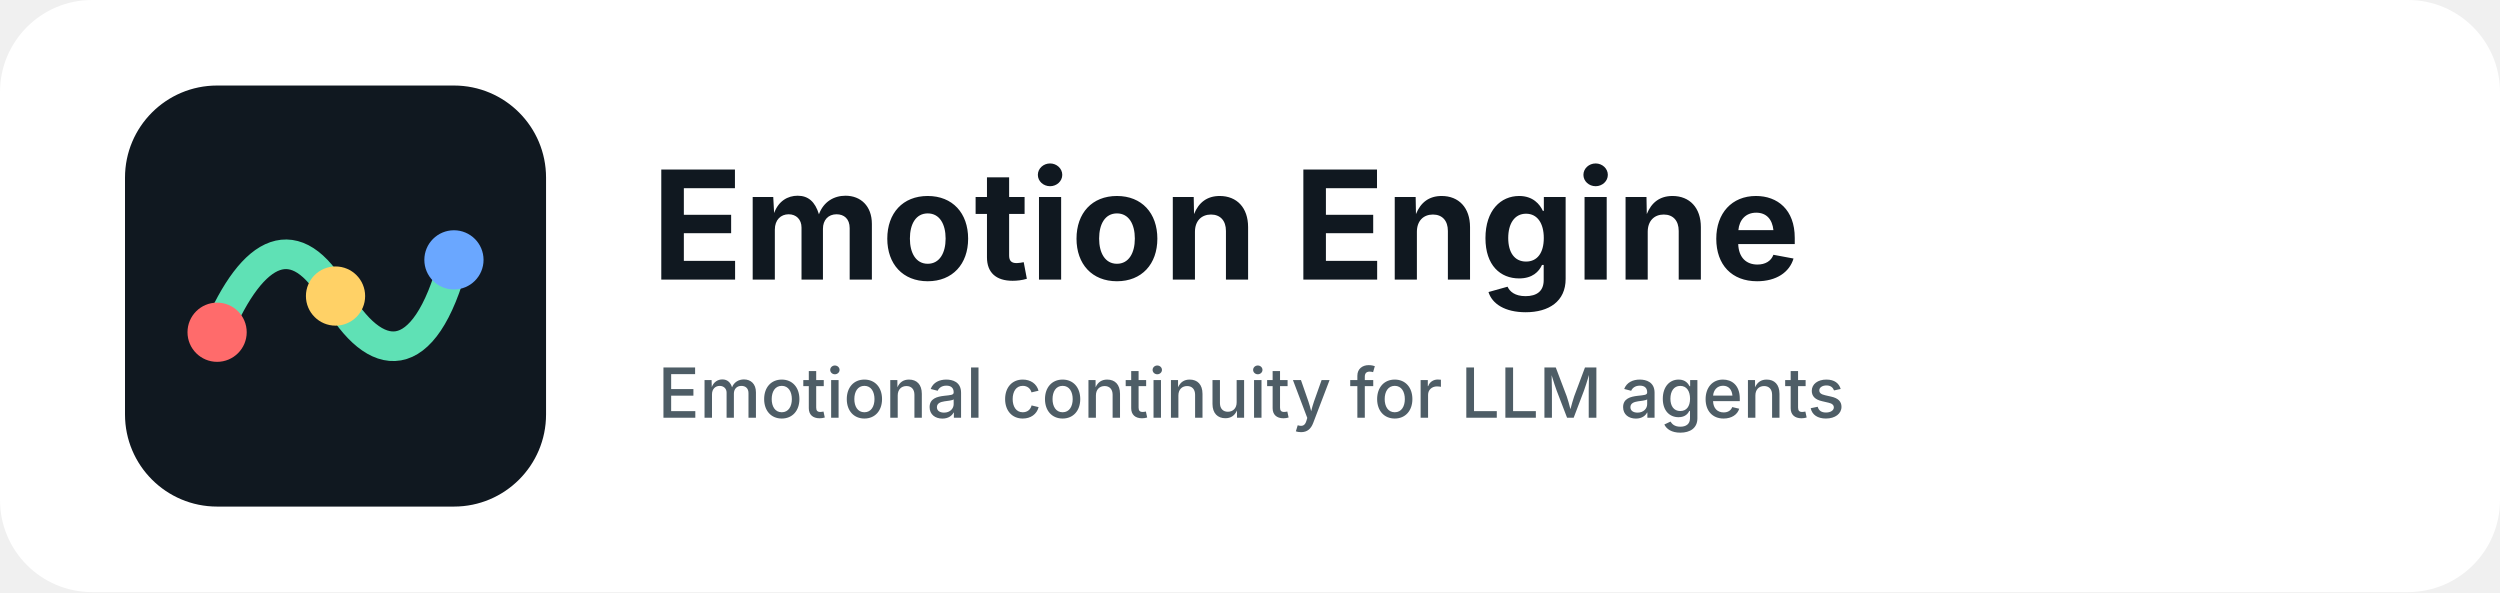
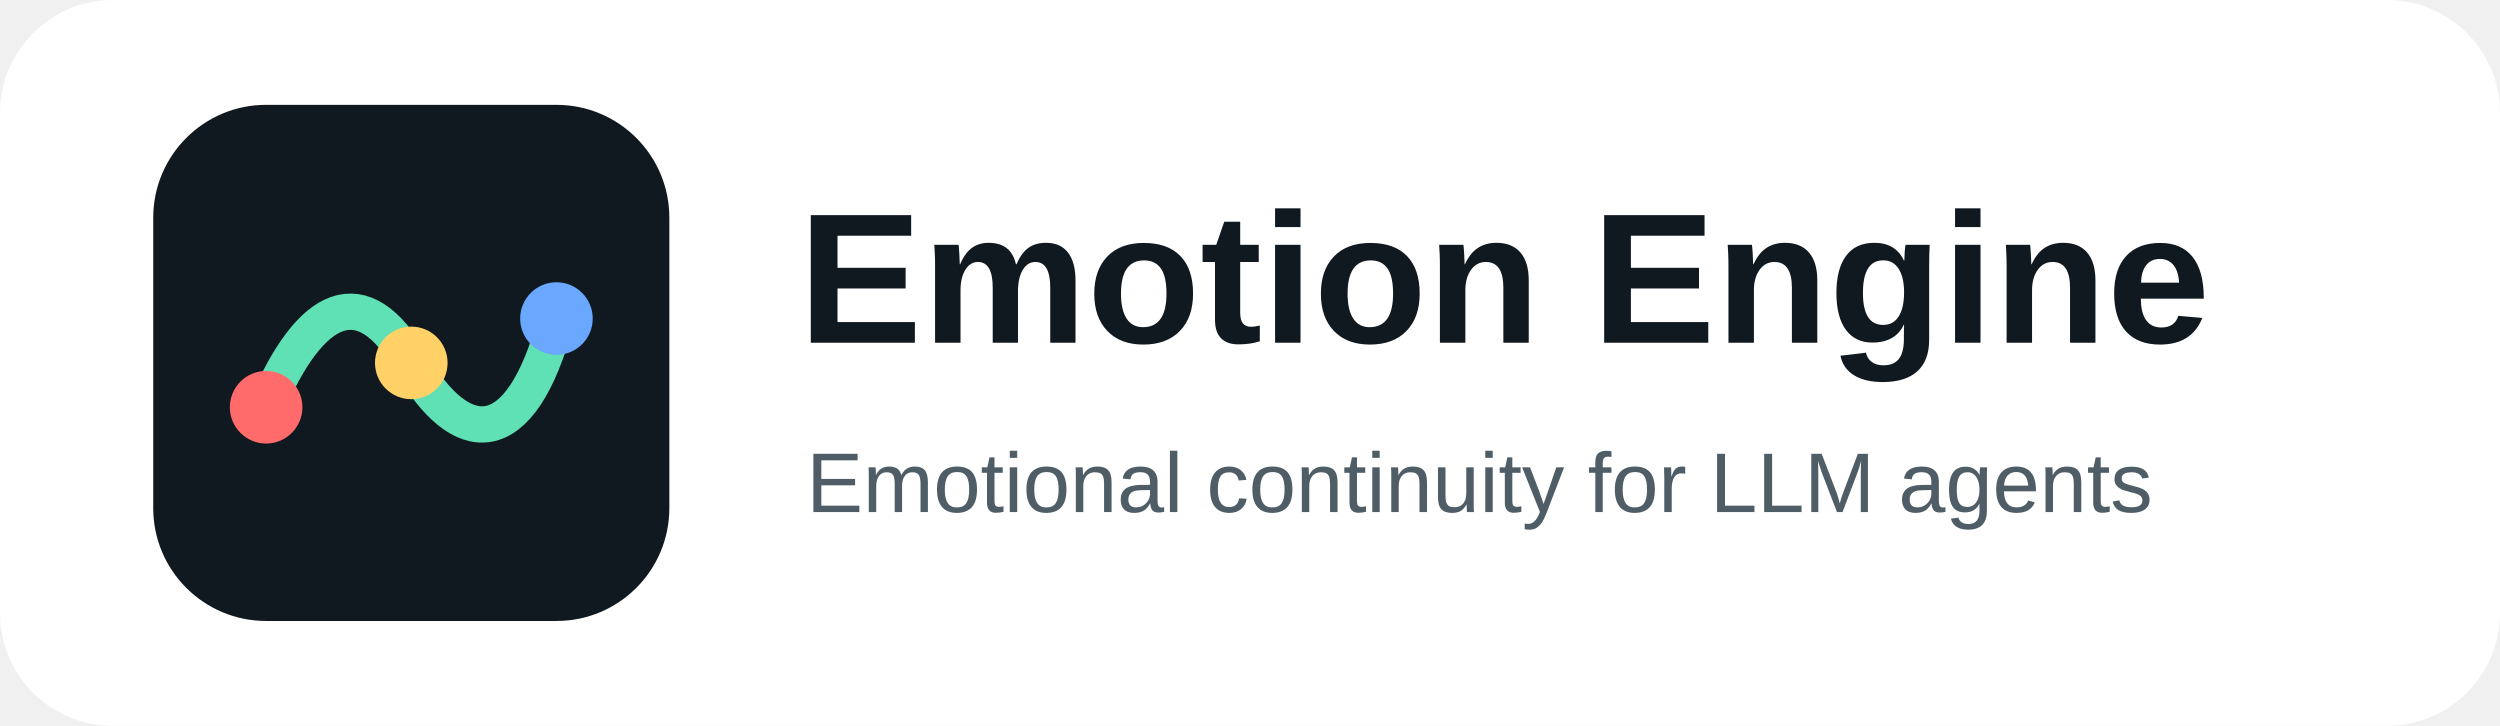
- <svg xmlns="http://www.w3.org/2000/svg" viewBox="0 0 760 180" role="img" aria-labelledby="title desc">
-   <rect width="760" height="180" rx="28" fill="#FFFFFF" />
+ <svg xmlns="http://www.w3.org/2000/svg" viewBox="0 0 620 180" role="img" aria-labelledby="title desc">
+   <rect width="620" height="180" rx="28" fill="#FFFFFF" />
  <g transform="translate(38 26)">
    <rect width="128" height="128" rx="28" fill="#101820" />
    <path d="M28 75 C39 49 52 43 64 64 C76 85 91 87 100 53" fill="none" stroke="#5FE1B5" stroke-width="9" stroke-linecap="round" />
    <circle cx="28" cy="75" r="9" fill="#FF6B6B" />
    <circle cx="64" cy="64" r="9" fill="#FFD166" />
    <circle cx="100" cy="53" r="9" fill="#6AA7FF" />
  </g>
-   <text x="198" y="85" fill="#101820" font-family="ui-rounded, SF Pro Rounded, Nunito Sans, Avenir Next, system-ui, -apple-system, BlinkMacSystemFont, Segoe UI, sans-serif" font-size="46" font-weight="700" letter-spacing="0">Emotion Engine</text>
-   <text x="200" y="127" fill="#4E5D66" font-family="ui-rounded, SF Pro Rounded, Nunito Sans, Avenir Next, system-ui, -apple-system, BlinkMacSystemFont, Segoe UI, sans-serif" font-size="21" font-weight="450" letter-spacing="0">Emotional continuity for LLM agents</text>
+   <text x="198" y="85" fill="#101820" font-family="Avenir Next, Avenir, Helvetica Neue, Arial, sans-serif" font-size="46" font-weight="700" letter-spacing="0">Emotion Engine</text>
+   <text x="200" y="127" fill="#4E5D66" font-family="Avenir Next, Avenir, Helvetica Neue, Arial, sans-serif" font-size="21" font-weight="450" letter-spacing="0">Emotional continuity for LLM agents</text>
</svg>
